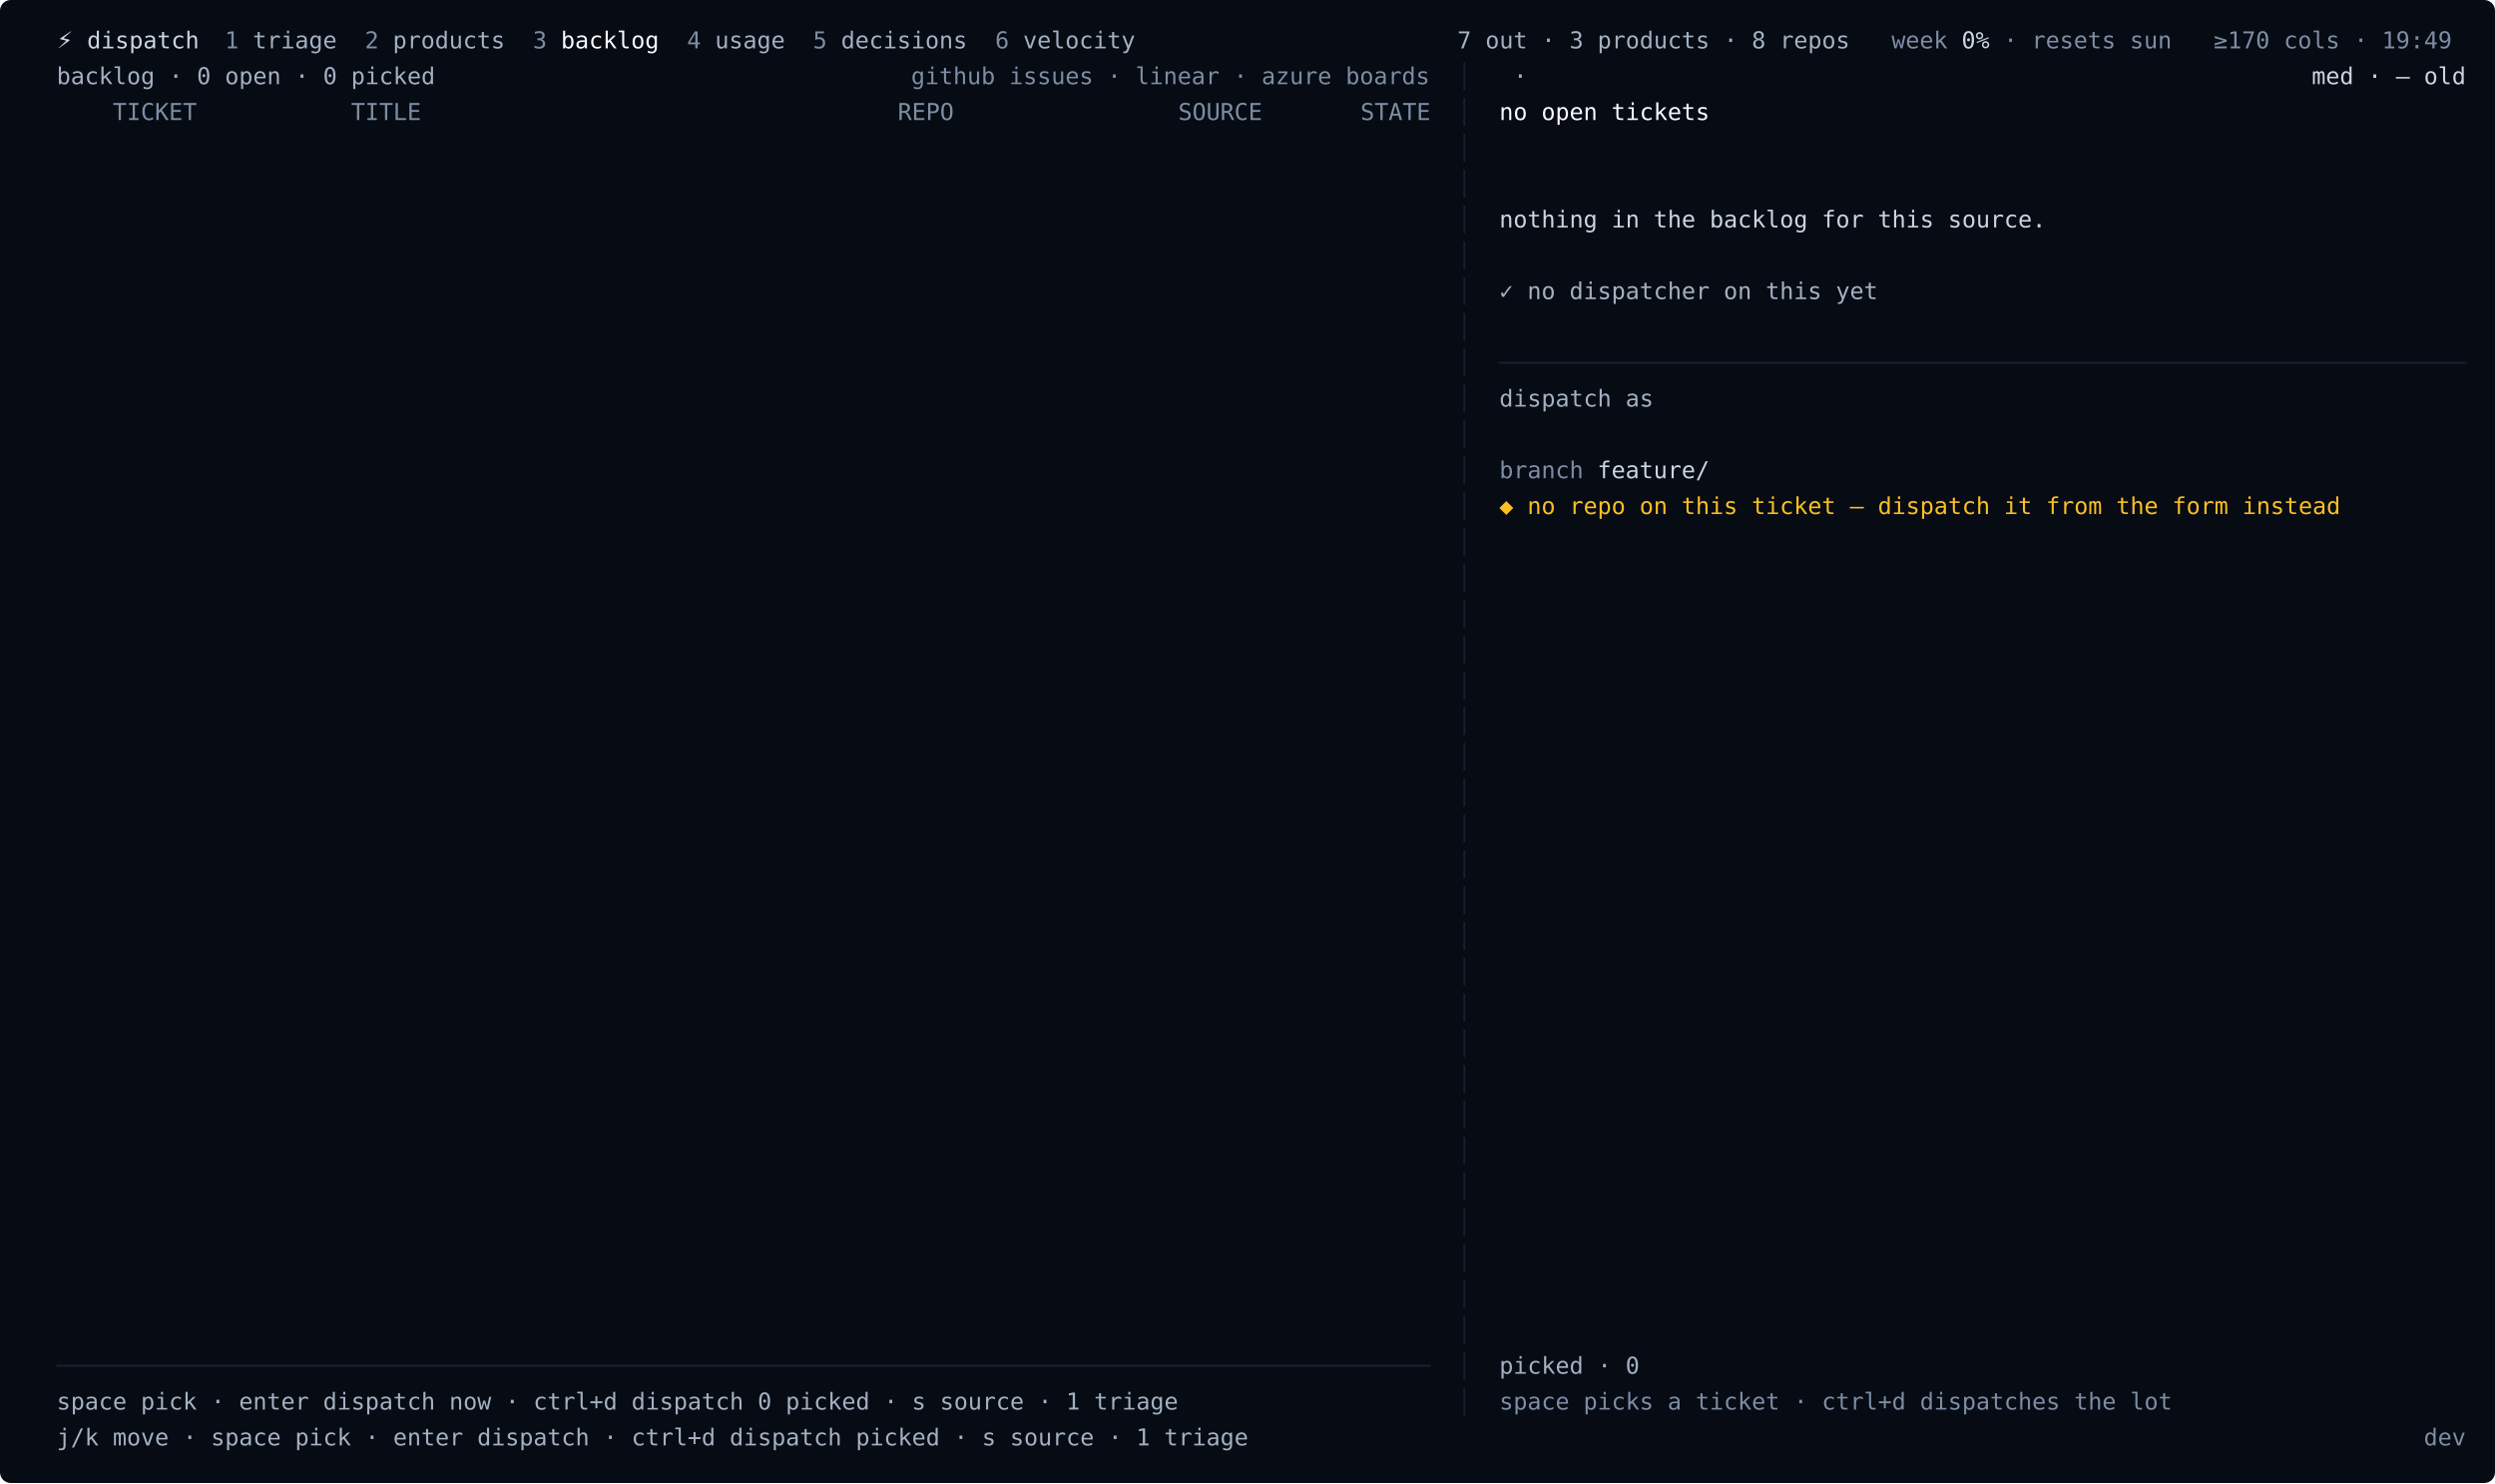
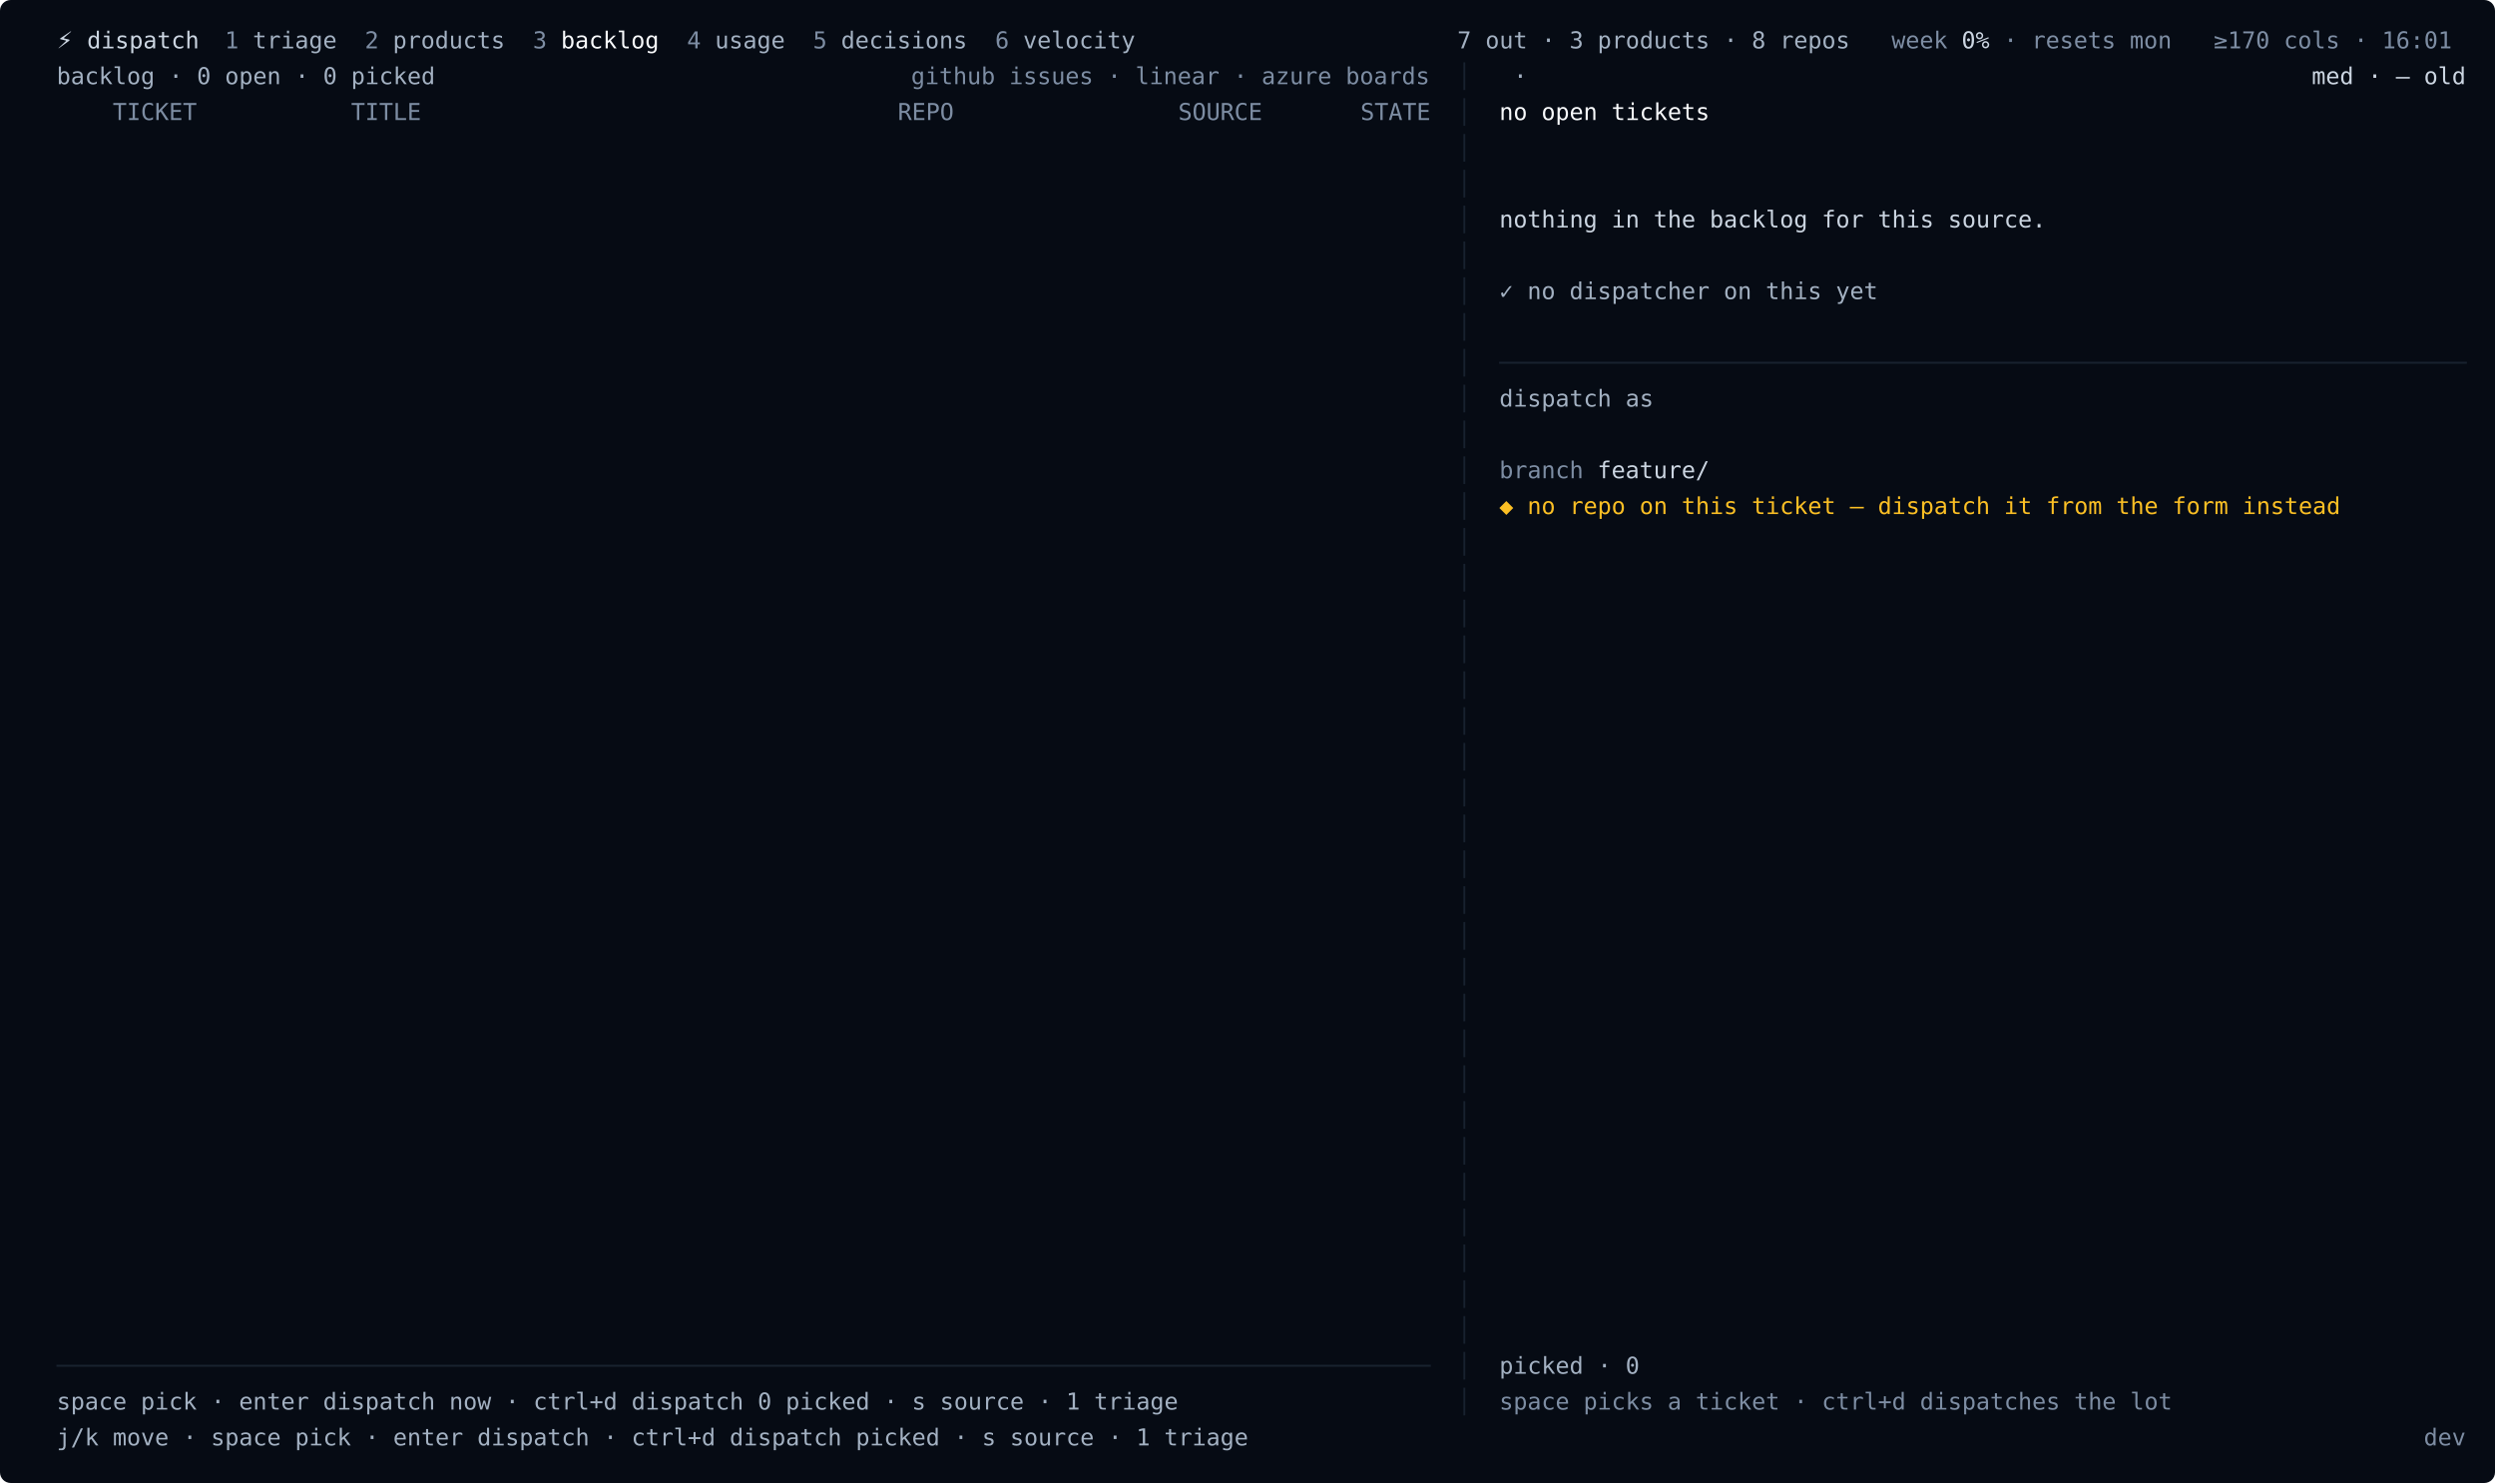
<svg xmlns="http://www.w3.org/2000/svg" width="1393" height="828" viewBox="0 0 1393 828" role="img" aria-label="The backlog lens">
  <rect width="1393" height="828" rx="6" fill="#060b14" />
  <g font-family="ui-monospace, SFMono-Regular, Menlo, Consolas, 'DejaVu Sans Mono', monospace" font-size="13.0" xml:space="preserve">
    <text xml:space="preserve" y="27.00" fill="#e2e8f0">
      <tspan x="16.00">  </tspan>
      <tspan x="31.64" fill="#cbd5e1">⚡ dispatch</tspan>
      <tspan x="109.84">  </tspan>
      <tspan x="125.48" fill="#7d8da3">1 </tspan>
      <tspan x="141.12" fill="#a3b1c2">triage</tspan>
      <tspan x="188.04">  </tspan>
      <tspan x="203.68" fill="#7d8da3">2 </tspan>
      <tspan x="219.32" fill="#a3b1c2">products</tspan>
      <tspan x="281.88">  </tspan>
      <tspan x="297.52" fill="#7d8da3">3 </tspan>
      <tspan x="313.16" fill="#f8fafc">backlog</tspan>
      <tspan x="367.90">  </tspan>
      <tspan x="383.54" fill="#7d8da3">4 </tspan>
      <tspan x="399.18" fill="#a3b1c2">usage</tspan>
      <tspan x="438.28">  </tspan>
      <tspan x="453.92" fill="#7d8da3">5 </tspan>
      <tspan x="469.56" fill="#a3b1c2">decisions</tspan>
      <tspan x="539.94">  </tspan>
      <tspan x="555.58" fill="#7d8da3">6 </tspan>
      <tspan x="571.22" fill="#a3b1c2">velocity</tspan>
      <tspan x="633.78">                       </tspan>
      <tspan x="813.64" fill="#a3b1c2">7 out · 3 products · 8 repos</tspan>
      <tspan x="1032.60">   </tspan>
      <tspan x="1056.06" fill="#7d8da3">week </tspan>
      <tspan x="1095.16" fill="#cbd5e1">0%</tspan>
-       <tspan x="1110.80" fill="#7d8da3"> · resets sun</tspan>
+       <tspan x="1110.80" fill="#7d8da3"> · resets mon</tspan>
      <tspan x="1212.46">   </tspan>
-       <tspan x="1235.92" fill="#7d8da3">≥170 cols · 19:49</tspan>
+       <tspan x="1235.92" fill="#7d8da3">≥170 cols · 16:01</tspan>
    </text>
    <text xml:space="preserve" y="47.00" fill="#e2e8f0">
      <tspan x="16.00">  </tspan>
      <tspan x="31.64" fill="#a3b1c2">backlog · 0 open · 0 picked</tspan>
      <tspan x="242.78">                                  </tspan>
      <tspan x="508.66" fill="#7d8da3">github issues · linear · azure boards</tspan>
      <tspan x="798.00">  </tspan>
      <tspan x="813.64" fill="#18222f">│</tspan>
      <tspan x="821.46">  </tspan>
      <tspan x="837.10" fill="#a3b1c2"> · </tspan>
      <tspan x="860.56">                                                       </tspan>
      <tspan x="1290.66" fill="#cbd5e1">med · — old</tspan>
    </text>
    <text xml:space="preserve" y="67.00" fill="#e2e8f0">
      <tspan x="16.00">  </tspan>
      <tspan x="31.64" fill="#7d8da3">    TICKET           TITLE                                  REPO                SOURCE       STATE</tspan>
      <tspan x="798.00">  </tspan>
      <tspan x="813.64" fill="#18222f">│</tspan>
      <tspan x="821.46">  </tspan>
      <tspan x="837.10" fill="#f8fafc">no open tickets</tspan>
    </text>
    <text xml:space="preserve" y="87.00" fill="#e2e8f0">
      <tspan x="16.00">                                                                                                      </tspan>
      <tspan x="813.64" fill="#18222f">│</tspan>
    </text>
    <text xml:space="preserve" y="107.00" fill="#e2e8f0">
      <tspan x="16.00">                                                                                                      </tspan>
      <tspan x="813.64" fill="#18222f">│</tspan>
    </text>
    <text xml:space="preserve" y="127.00" fill="#e2e8f0">
      <tspan x="16.00">                                                                                                      </tspan>
      <tspan x="813.64" fill="#18222f">│</tspan>
      <tspan x="821.46">  </tspan>
      <tspan x="837.10" fill="#cbd5e1">nothing in the backlog for this source.</tspan>
    </text>
    <text xml:space="preserve" y="147.00" fill="#e2e8f0">
      <tspan x="16.00">                                                                                                      </tspan>
      <tspan x="813.64" fill="#18222f">│</tspan>
    </text>
    <text xml:space="preserve" y="167.00" fill="#e2e8f0">
      <tspan x="16.00">                                                                                                      </tspan>
      <tspan x="813.64" fill="#18222f">│</tspan>
      <tspan x="821.46">  </tspan>
      <tspan x="837.10" fill="#a3b1c2">✓ no dispatcher on this yet</tspan>
    </text>
    <text xml:space="preserve" y="187.00" fill="#e2e8f0">
      <tspan x="16.00">                                                                                                      </tspan>
      <tspan x="813.64" fill="#18222f">│</tspan>
    </text>
    <text xml:space="preserve" y="207.00" fill="#e2e8f0">
      <tspan x="16.00">                                                                                                      </tspan>
      <tspan x="813.64" fill="#18222f">│</tspan>
      <tspan x="821.46">  </tspan>
      <tspan x="837.10" fill="#18222f">─────────────────────────────────────────────────────────────────────</tspan>
    </text>
    <text xml:space="preserve" y="227.00" fill="#e2e8f0">
      <tspan x="16.00">                                                                                                      </tspan>
      <tspan x="813.64" fill="#18222f">│</tspan>
      <tspan x="821.46">  </tspan>
      <tspan x="837.10" fill="#a3b1c2">dispatch as</tspan>
    </text>
    <text xml:space="preserve" y="247.00" fill="#e2e8f0">
      <tspan x="16.00">                                                                                                      </tspan>
      <tspan x="813.64" fill="#18222f">│</tspan>
    </text>
    <text xml:space="preserve" y="267.00" fill="#e2e8f0">
      <tspan x="16.00">                                                                                                      </tspan>
      <tspan x="813.64" fill="#18222f">│</tspan>
      <tspan x="821.46">  </tspan>
      <tspan x="837.10" fill="#7d8da3">branch </tspan>
      <tspan x="891.84" fill="#cbd5e1">feature/</tspan>
    </text>
    <text xml:space="preserve" y="287.00" fill="#e2e8f0">
      <tspan x="16.00">                                                                                                      </tspan>
      <tspan x="813.64" fill="#18222f">│</tspan>
      <tspan x="821.46">  </tspan>
      <tspan x="837.10" fill="#fbbf24">◆ no repo on this ticket — dispatch it from the form instead</tspan>
    </text>
    <text xml:space="preserve" y="307.00" fill="#e2e8f0">
      <tspan x="16.00">                                                                                                      </tspan>
      <tspan x="813.64" fill="#18222f">│</tspan>
    </text>
    <text xml:space="preserve" y="327.00" fill="#e2e8f0">
      <tspan x="16.00">                                                                                                      </tspan>
      <tspan x="813.64" fill="#18222f">│</tspan>
    </text>
    <text xml:space="preserve" y="347.00" fill="#e2e8f0">
      <tspan x="16.00">                                                                                                      </tspan>
      <tspan x="813.64" fill="#18222f">│</tspan>
    </text>
    <text xml:space="preserve" y="367.00" fill="#e2e8f0">
      <tspan x="16.00">                                                                                                      </tspan>
      <tspan x="813.64" fill="#18222f">│</tspan>
    </text>
    <text xml:space="preserve" y="387.00" fill="#e2e8f0">
      <tspan x="16.00">                                                                                                      </tspan>
      <tspan x="813.64" fill="#18222f">│</tspan>
    </text>
    <text xml:space="preserve" y="407.00" fill="#e2e8f0">
      <tspan x="16.00">                                                                                                      </tspan>
      <tspan x="813.64" fill="#18222f">│</tspan>
    </text>
    <text xml:space="preserve" y="427.00" fill="#e2e8f0">
      <tspan x="16.00">                                                                                                      </tspan>
      <tspan x="813.64" fill="#18222f">│</tspan>
    </text>
    <text xml:space="preserve" y="447.00" fill="#e2e8f0">
      <tspan x="16.00">                                                                                                      </tspan>
      <tspan x="813.64" fill="#18222f">│</tspan>
    </text>
    <text xml:space="preserve" y="467.00" fill="#e2e8f0">
      <tspan x="16.00">                                                                                                      </tspan>
      <tspan x="813.64" fill="#18222f">│</tspan>
    </text>
    <text xml:space="preserve" y="487.00" fill="#e2e8f0">
      <tspan x="16.00">                                                                                                      </tspan>
      <tspan x="813.64" fill="#18222f">│</tspan>
    </text>
    <text xml:space="preserve" y="507.00" fill="#e2e8f0">
      <tspan x="16.00">                                                                                                      </tspan>
      <tspan x="813.64" fill="#18222f">│</tspan>
    </text>
    <text xml:space="preserve" y="527.00" fill="#e2e8f0">
      <tspan x="16.00">                                                                                                      </tspan>
      <tspan x="813.64" fill="#18222f">│</tspan>
    </text>
    <text xml:space="preserve" y="547.00" fill="#e2e8f0">
      <tspan x="16.00">                                                                                                      </tspan>
      <tspan x="813.64" fill="#18222f">│</tspan>
    </text>
    <text xml:space="preserve" y="567.00" fill="#e2e8f0">
      <tspan x="16.00">                                                                                                      </tspan>
      <tspan x="813.64" fill="#18222f">│</tspan>
    </text>
    <text xml:space="preserve" y="587.00" fill="#e2e8f0">
      <tspan x="16.00">                                                                                                      </tspan>
      <tspan x="813.64" fill="#18222f">│</tspan>
    </text>
    <text xml:space="preserve" y="607.00" fill="#e2e8f0">
      <tspan x="16.00">                                                                                                      </tspan>
      <tspan x="813.64" fill="#18222f">│</tspan>
    </text>
    <text xml:space="preserve" y="627.00" fill="#e2e8f0">
      <tspan x="16.00">                                                                                                      </tspan>
      <tspan x="813.64" fill="#18222f">│</tspan>
    </text>
    <text xml:space="preserve" y="647.00" fill="#e2e8f0">
      <tspan x="16.00">                                                                                                      </tspan>
      <tspan x="813.64" fill="#18222f">│</tspan>
    </text>
    <text xml:space="preserve" y="667.00" fill="#e2e8f0">
      <tspan x="16.00">                                                                                                      </tspan>
      <tspan x="813.64" fill="#18222f">│</tspan>
    </text>
    <text xml:space="preserve" y="687.00" fill="#e2e8f0">
      <tspan x="16.00">                                                                                                      </tspan>
      <tspan x="813.64" fill="#18222f">│</tspan>
    </text>
    <text xml:space="preserve" y="707.00" fill="#e2e8f0">
      <tspan x="16.00">                                                                                                      </tspan>
      <tspan x="813.64" fill="#18222f">│</tspan>
    </text>
    <text xml:space="preserve" y="727.00" fill="#e2e8f0">
      <tspan x="16.00">                                                                                                      </tspan>
      <tspan x="813.64" fill="#18222f">│</tspan>
    </text>
    <text xml:space="preserve" y="747.00" fill="#e2e8f0">
      <tspan x="16.00">                                                                                                      </tspan>
      <tspan x="813.64" fill="#18222f">│</tspan>
    </text>
    <text xml:space="preserve" y="767.00" fill="#e2e8f0">
      <tspan x="16.00">  </tspan>
      <tspan x="31.64" fill="#18222f">──────────────────────────────────────────────────────────────────────────────────────────────────</tspan>
      <tspan x="798.00">  </tspan>
      <tspan x="813.64" fill="#18222f">│</tspan>
      <tspan x="821.46">  </tspan>
      <tspan x="837.10" fill="#a3b1c2">picked · 0</tspan>
    </text>
    <text xml:space="preserve" y="787.00" fill="#e2e8f0">
      <tspan x="16.00">  </tspan>
      <tspan x="31.64" fill="#a3b1c2">space pick · enter dispatch now · ctrl+d dispatch 0 picked · s source · 1 triage</tspan>
      <tspan x="657.24">                    </tspan>
      <tspan x="813.64" fill="#18222f">│</tspan>
      <tspan x="821.46">  </tspan>
      <tspan x="837.10" fill="#7d8da3">space picks a ticket · ctrl+d dispatches the lot</tspan>
    </text>
    <text xml:space="preserve" y="807.00" fill="#e2e8f0">
      <tspan x="16.00">  </tspan>
      <tspan x="31.64" fill="#a3b1c2">j/k move · space pick · enter dispatch · ctrl+d dispatch picked · s source · 1 triage</tspan>
      <tspan x="696.34">                                                                                    </tspan>
      <tspan x="1353.22" fill="#7d8da3">dev</tspan>
    </text>
  </g>
</svg>
